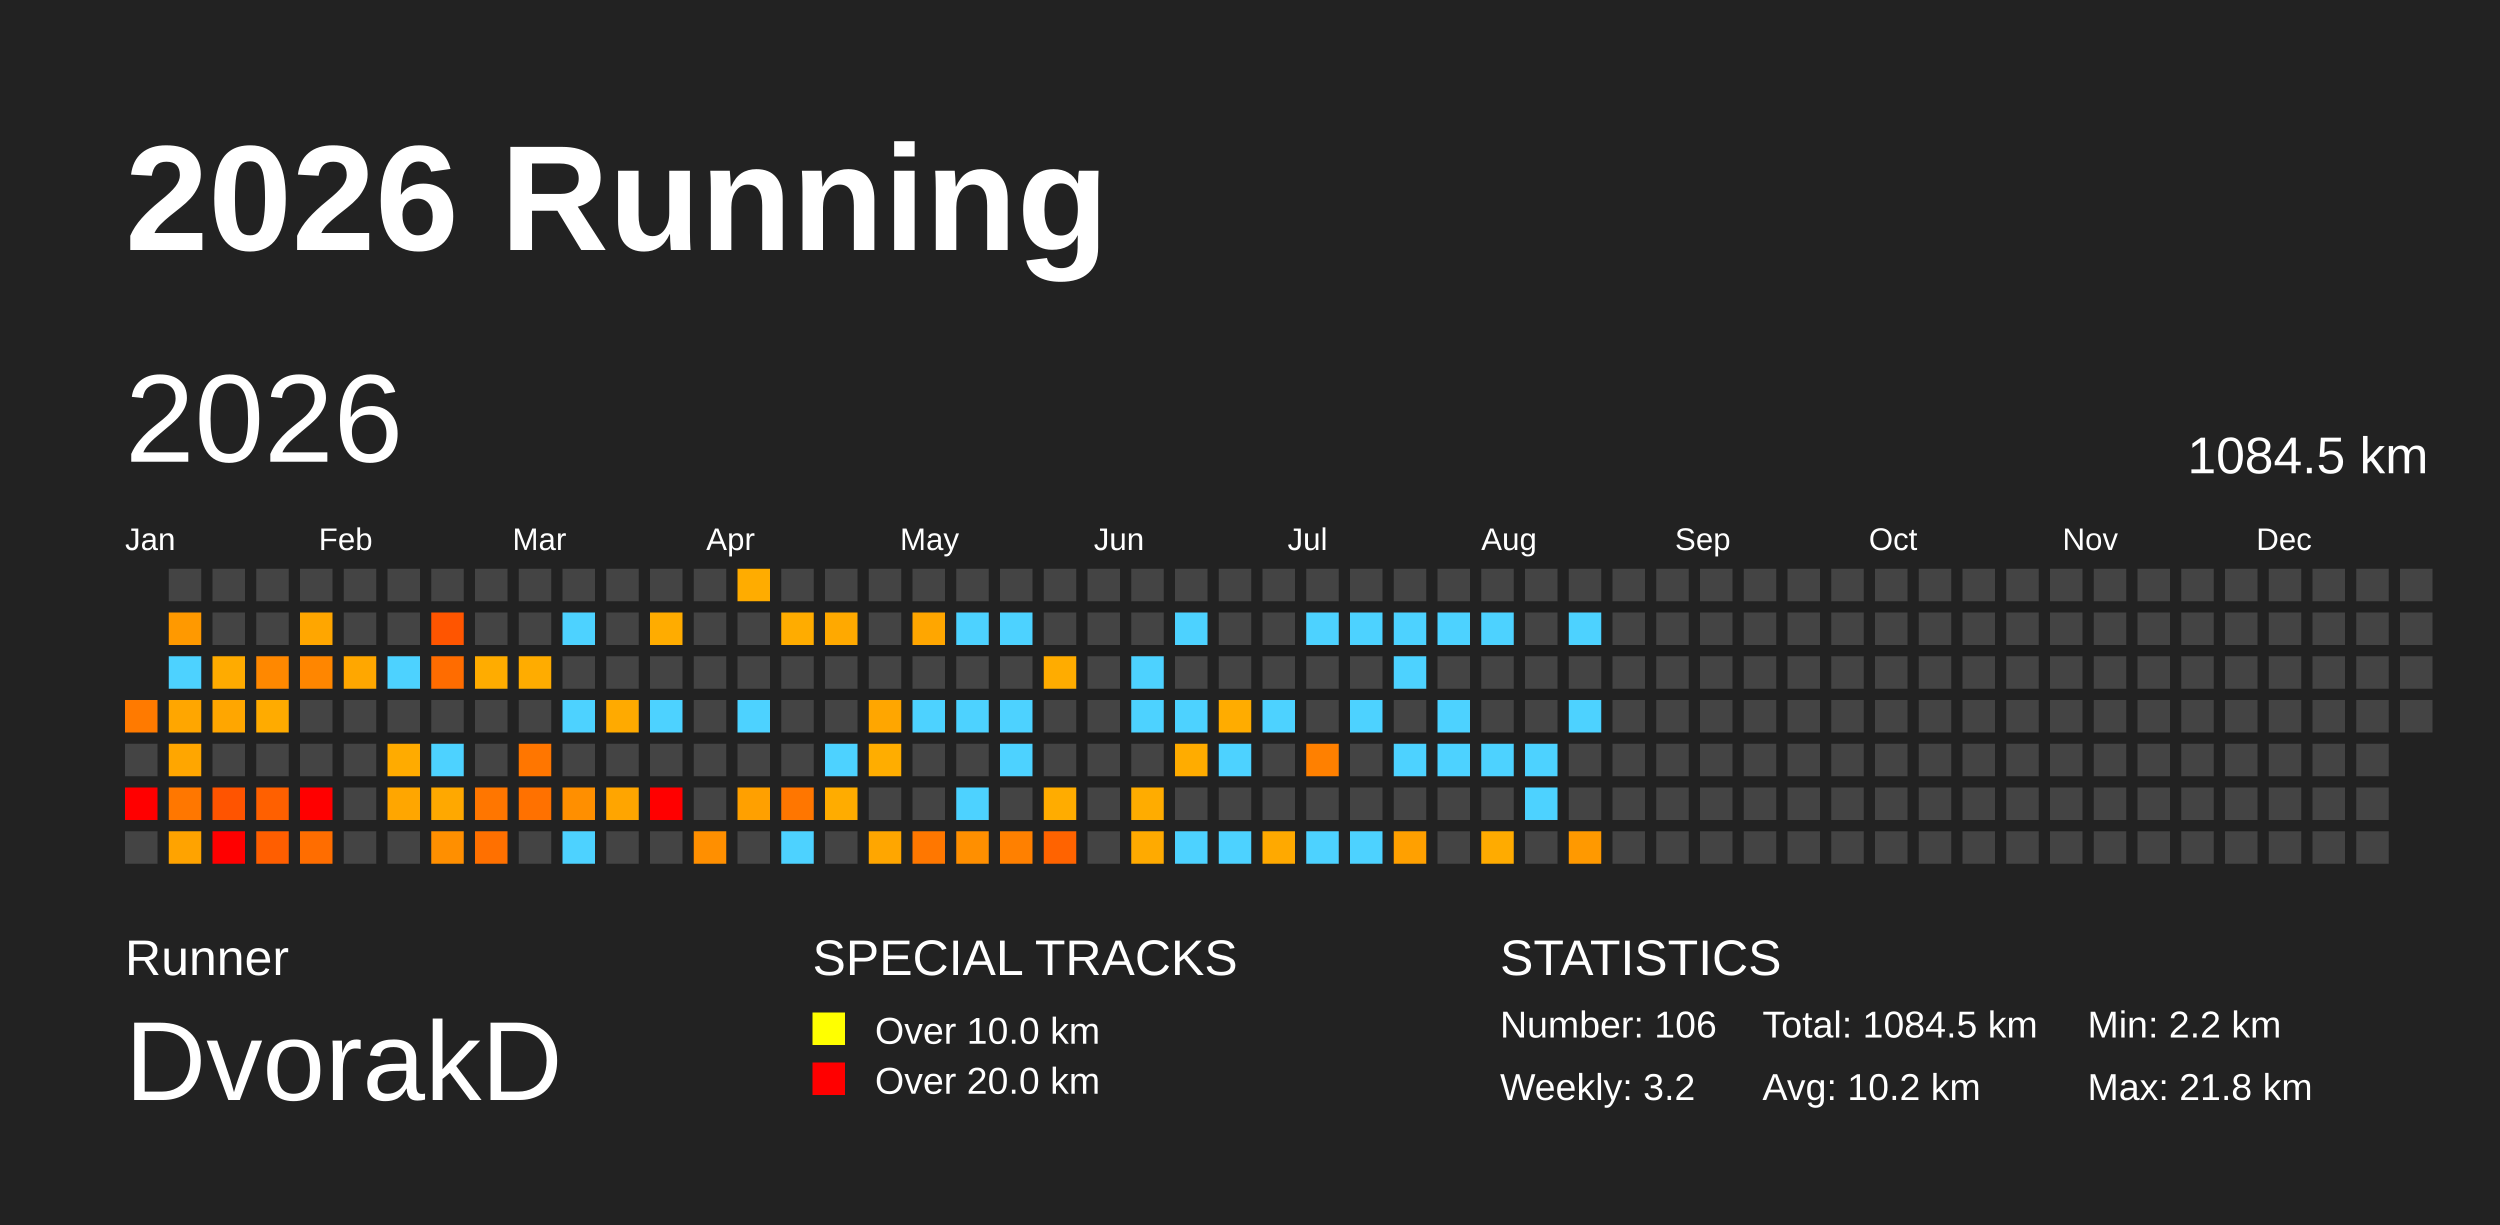
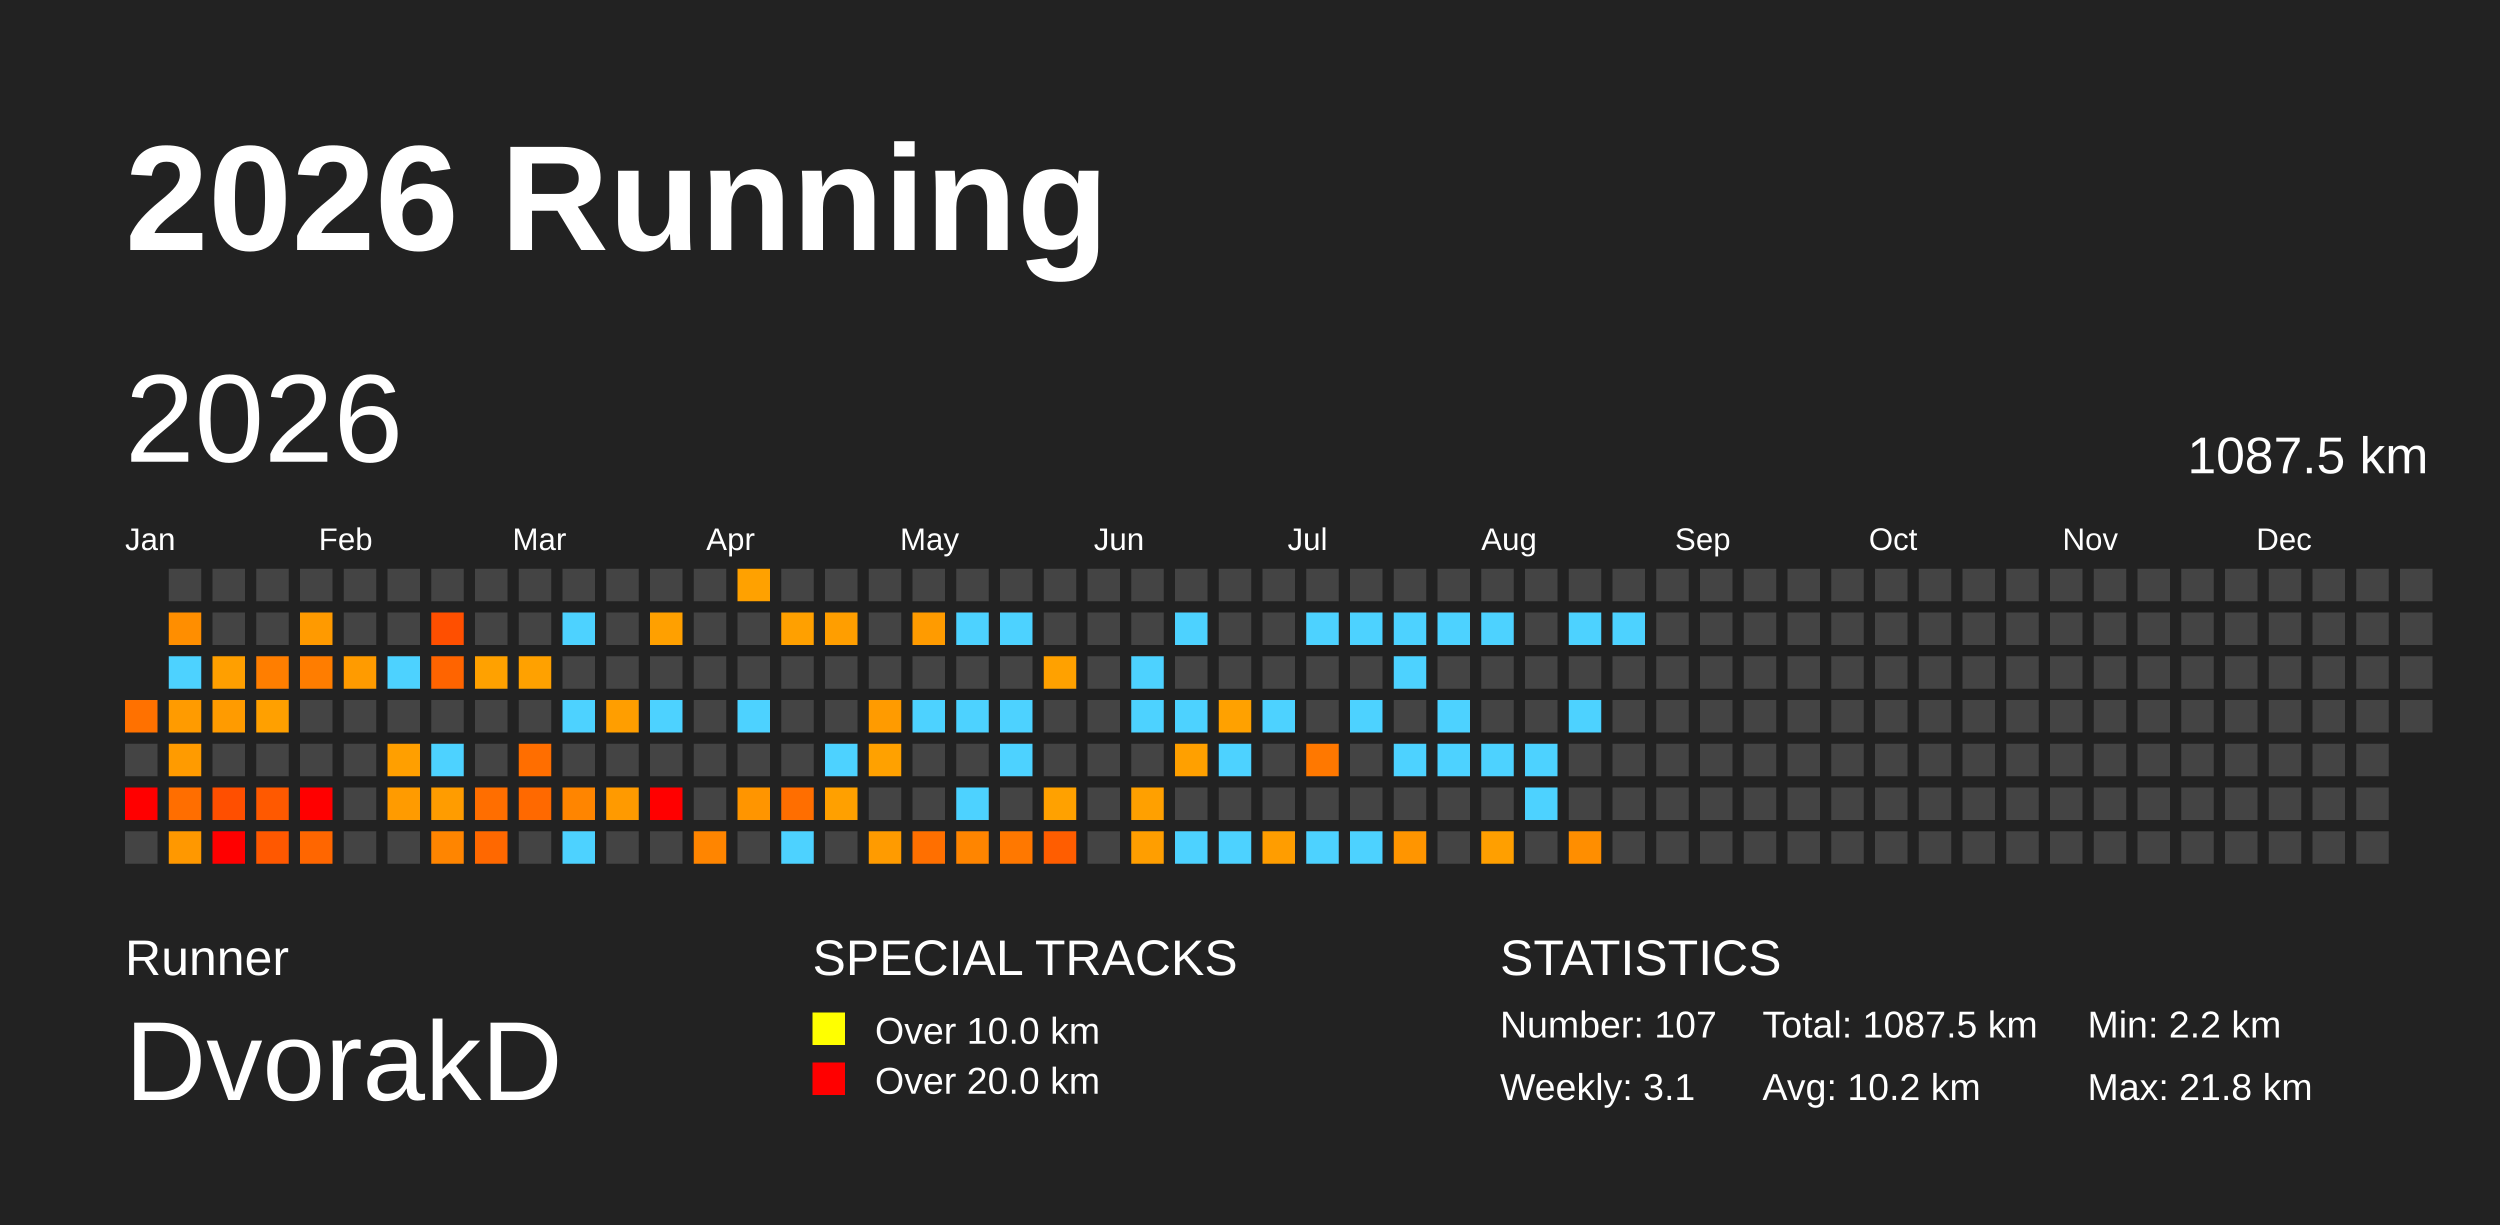
<svg xmlns="http://www.w3.org/2000/svg" baseProfile="full" height="98mm" version="1.1" viewBox="0,0,200,98" width="200mm">
  <defs />
  <rect fill="#222222" height="98" width="200" x="0" y="0" />
  <text fill="#FFFFFF" style="font-size:12px; font-family:Arial; font-weight:bold;" x="10" y="20">2026 Running</text>
  <text fill="#FFFFFF" style="font-size:4px; font-family:Arial" x="10" y="78">Runner</text>
  <text fill="#FFFFFF" style="font-size:9px; font-family:Arial" x="10" y="88">DvorakD</text>
  <text fill="#FFFFFF" style="font-size:4px; font-family:Arial" x="65" y="78">SPECIAL TRACKS</text>
  <rect fill="yellow" height="2.6" width="2.6" x="65" y="81" />
  <text fill="#FFFFFF" style="font-size:3px; font-family:Arial" x="70" y="83.5">Over 10.0 km</text>
  <rect fill="red" height="2.6" width="2.6" x="65" y="85" />
  <text fill="#FFFFFF" style="font-size:3px; font-family:Arial" x="70" y="87.5">Over 20.0 km</text>
  <text fill="#FFFFFF" style="font-size:4px; font-family:Arial" x="120" y="78">STATISTICS</text>
-   <text fill="#FFFFFF" style="font-size:3px; font-family:Arial" x="120" y="83">Number: 106</text>
-   <text fill="#FFFFFF" style="font-size:3px; font-family:Arial" x="120" y="88">Weekly: 3.2</text>
-   <text fill="#FFFFFF" style="font-size:3px; font-family:Arial" x="141" y="83">Total: 1084.5 km</text>
+   <text fill="#FFFFFF" style="font-size:3px; font-family:Arial" x="120" y="83">Number: 107</text>
+   <text fill="#FFFFFF" style="font-size:3px; font-family:Arial" x="120" y="88">Weekly: 3.1</text>
+   <text fill="#FFFFFF" style="font-size:3px; font-family:Arial" x="141" y="83">Total: 1087.5 km</text>
  <text fill="#FFFFFF" style="font-size:3px; font-family:Arial" x="141" y="88">Avg: 10.2 km</text>
  <text fill="#FFFFFF" style="font-size:3px; font-family:Arial" x="167" y="83">Min: 2.2 km</text>
  <text fill="#FFFFFF" style="font-size:3px; font-family:Arial" x="167" y="88">Max: 21.8 km</text>
  <text dominant-baseline="hanging" fill="#FFFFFF" style="font-size:10.0px; font-family:Arial;" x="10" y="30">2026</text>
-   <text dominant-baseline="hanging" fill="#FFFFFF" style="font-size:4.125px; font-family:Arial;" x="175" y="35">1084.5 km</text>
+   <text dominant-baseline="hanging" fill="#FFFFFF" style="font-size:4.125px; font-family:Arial;" x="175" y="35">1087.5 km</text>
  <text fill="#FFFFFF" style="font-size:2.5px; font-family:Arial" x="10.0" y="44">Jan</text>
  <text fill="#FFFFFF" style="font-size:2.5px; font-family:Arial" x="25.5" y="44">Feb</text>
  <text fill="#FFFFFF" style="font-size:2.5px; font-family:Arial" x="41.0" y="44">Mar</text>
  <text fill="#FFFFFF" style="font-size:2.5px; font-family:Arial" x="56.5" y="44">Apr</text>
  <text fill="#FFFFFF" style="font-size:2.5px; font-family:Arial" x="72.0" y="44">May</text>
  <text fill="#FFFFFF" style="font-size:2.5px; font-family:Arial" x="87.5" y="44">Jun</text>
  <text fill="#FFFFFF" style="font-size:2.5px; font-family:Arial" x="103.0" y="44">Jul</text>
  <text fill="#FFFFFF" style="font-size:2.5px; font-family:Arial" x="118.5" y="44">Aug</text>
  <text fill="#FFFFFF" style="font-size:2.5px; font-family:Arial" x="134.0" y="44">Sep</text>
  <text fill="#FFFFFF" style="font-size:2.5px; font-family:Arial" x="149.5" y="44">Oct</text>
  <text fill="#FFFFFF" style="font-size:2.5px; font-family:Arial" x="165.0" y="44">Nov</text>
  <text fill="#FFFFFF" style="font-size:2.5px; font-family:Arial" x="180.5" y="44">Dec</text>
-   <rect fill="#ff7a00" height="2.6" width="2.6" x="10.0" y="56.0" />
+   <rect fill="#ff7100" height="2.6" width="2.6" x="10.0" y="56.0" />
  <rect fill="#444444" height="2.6" width="2.6" x="10.0" y="59.5" />
  <rect fill="red" height="2.6" width="2.6" x="10.0" y="63.0" />
  <rect fill="#444444" height="2.6" width="2.6" x="10.0" y="66.5" />
  <rect fill="#444444" height="2.6" width="2.6" x="13.5" y="45.5" />
-   <rect fill="#ff9900" height="2.6" width="2.6" x="13.5" y="49.0" />
+   <rect fill="#ff8e00" height="2.6" width="2.6" x="13.5" y="49.0" />
  <rect fill="#4dd2ff" height="2.6" width="2.6" x="13.5" y="52.5" />
-   <rect fill="#ffa600" height="2.6" width="2.6" x="13.5" y="56.0" />
-   <rect fill="#ffa600" height="2.6" width="2.6" x="13.5" y="59.5" />
-   <rect fill="#ff7700" height="2.6" width="2.6" x="13.5" y="63.0" />
-   <rect fill="#ffa300" height="2.6" width="2.6" x="13.5" y="66.5" />
+   <rect fill="#ff9b00" height="2.6" width="2.6" x="13.5" y="56.0" />
+   <rect fill="#ff9b00" height="2.6" width="2.6" x="13.5" y="59.5" />
+   <rect fill="#ff6e00" height="2.6" width="2.6" x="13.5" y="63.0" />
+   <rect fill="#ff9800" height="2.6" width="2.6" x="13.5" y="66.5" />
  <rect fill="#444444" height="2.6" width="2.6" x="17.0" y="45.5" />
  <rect fill="#444444" height="2.6" width="2.6" x="17.0" y="49.0" />
-   <rect fill="#ffab00" height="2.6" width="2.6" x="17.0" y="52.5" />
-   <rect fill="#ffa600" height="2.6" width="2.6" x="17.0" y="56.0" />
+   <rect fill="#ff9f00" height="2.6" width="2.6" x="17.0" y="52.5" />
+   <rect fill="#ff9b00" height="2.6" width="2.6" x="17.0" y="56.0" />
  <rect fill="#444444" height="2.6" width="2.6" x="17.0" y="59.5" />
-   <rect fill="#ff5400" height="2.6" width="2.6" x="17.0" y="63.0" />
+   <rect fill="#ff4f00" height="2.6" width="2.6" x="17.0" y="63.0" />
  <rect fill="red" height="2.6" width="2.6" x="17.0" y="66.5" />
  <rect fill="#444444" height="2.6" width="2.6" x="20.5" y="45.5" />
  <rect fill="#444444" height="2.6" width="2.6" x="20.5" y="49.0" />
-   <rect fill="#ff8800" height="2.6" width="2.6" x="20.5" y="52.5" />
-   <rect fill="#ffab00" height="2.6" width="2.6" x="20.5" y="56.0" />
+   <rect fill="#ff7e00" height="2.6" width="2.6" x="20.5" y="52.5" />
+   <rect fill="#ffa000" height="2.6" width="2.6" x="20.5" y="56.0" />
  <rect fill="#444444" height="2.6" width="2.6" x="20.5" y="59.5" />
-   <rect fill="#ff6000" height="2.6" width="2.6" x="20.5" y="63.0" />
-   <rect fill="#ff5e00" height="2.6" width="2.6" x="20.5" y="66.5" />
+   <rect fill="#ff5900" height="2.6" width="2.6" x="20.5" y="63.0" />
+   <rect fill="#ff5800" height="2.6" width="2.6" x="20.5" y="66.5" />
  <rect fill="#444444" height="2.6" width="2.6" x="24.0" y="45.5" />
-   <rect fill="#ffa600" height="2.6" width="2.6" x="24.0" y="49.0" />
-   <rect fill="#ff8600" height="2.6" width="2.6" x="24.0" y="52.5" />
+   <rect fill="#ff9a00" height="2.6" width="2.6" x="24.0" y="49.0" />
+   <rect fill="#ff7d00" height="2.6" width="2.6" x="24.0" y="52.5" />
  <rect fill="#444444" height="2.6" width="2.6" x="24.0" y="56.0" />
  <rect fill="#444444" height="2.6" width="2.6" x="24.0" y="59.5" />
  <rect fill="red" height="2.6" width="2.6" x="24.0" y="63.0" />
-   <rect fill="#ff6d00" height="2.6" width="2.6" x="24.0" y="66.5" />
+   <rect fill="#ff6600" height="2.6" width="2.6" x="24.0" y="66.5" />
  <rect fill="#444444" height="2.6" width="2.6" x="27.5" y="45.5" />
  <rect fill="#444444" height="2.6" width="2.6" x="27.5" y="49.0" />
-   <rect fill="#ffa700" height="2.6" width="2.6" x="27.5" y="52.5" />
+   <rect fill="#ff9b00" height="2.6" width="2.6" x="27.5" y="52.5" />
  <rect fill="#444444" height="2.6" width="2.6" x="27.5" y="56.0" />
  <rect fill="#444444" height="2.6" width="2.6" x="27.5" y="59.5" />
  <rect fill="#444444" height="2.6" width="2.6" x="27.5" y="63.0" />
  <rect fill="#444444" height="2.6" width="2.6" x="27.5" y="66.5" />
  <rect fill="#444444" height="2.6" width="2.6" x="31.0" y="45.5" />
  <rect fill="#444444" height="2.6" width="2.6" x="31.0" y="49.0" />
  <rect fill="#4dd2ff" height="2.6" width="2.6" x="31.0" y="52.5" />
  <rect fill="#444444" height="2.6" width="2.6" x="31.0" y="56.0" />
-   <rect fill="#ffab00" height="2.6" width="2.6" x="31.0" y="59.5" />
-   <rect fill="#ffa600" height="2.6" width="2.6" x="31.0" y="63.0" />
+   <rect fill="#ff9f00" height="2.6" width="2.6" x="31.0" y="59.5" />
+   <rect fill="#ff9b00" height="2.6" width="2.6" x="31.0" y="63.0" />
  <rect fill="#444444" height="2.6" width="2.6" x="31.0" y="66.5" />
  <rect fill="#444444" height="2.6" width="2.6" x="34.5" y="45.5" />
-   <rect fill="#ff5500" height="2.6" width="2.6" x="34.5" y="49.0" />
-   <rect fill="#ff6c00" height="2.6" width="2.6" x="34.5" y="52.5" />
+   <rect fill="#ff4f00" height="2.6" width="2.6" x="34.5" y="49.0" />
+   <rect fill="#ff6400" height="2.6" width="2.6" x="34.5" y="52.5" />
  <rect fill="#444444" height="2.6" width="2.6" x="34.5" y="56.0" />
  <rect fill="#4dd2ff" height="2.6" width="2.6" x="34.5" y="59.5" />
-   <rect fill="#ffa800" height="2.6" width="2.6" x="34.5" y="63.0" />
-   <rect fill="#ff8f00" height="2.6" width="2.6" x="34.5" y="66.5" />
+   <rect fill="#ff9c00" height="2.6" width="2.6" x="34.5" y="63.0" />
+   <rect fill="#ff8500" height="2.6" width="2.6" x="34.5" y="66.5" />
  <rect fill="#444444" height="2.6" width="2.6" x="38.0" y="45.5" />
  <rect fill="#444444" height="2.6" width="2.6" x="38.0" y="49.0" />
-   <rect fill="#ffac00" height="2.6" width="2.6" x="38.0" y="52.5" />
+   <rect fill="#ffa100" height="2.6" width="2.6" x="38.0" y="52.5" />
  <rect fill="#444444" height="2.6" width="2.6" x="38.0" y="56.0" />
  <rect fill="#444444" height="2.6" width="2.6" x="38.0" y="59.5" />
-   <rect fill="#ff7600" height="2.6" width="2.6" x="38.0" y="63.0" />
-   <rect fill="#ff7000" height="2.6" width="2.6" x="38.0" y="66.5" />
+   <rect fill="#ff6e00" height="2.6" width="2.6" x="38.0" y="63.0" />
+   <rect fill="#ff6800" height="2.6" width="2.6" x="38.0" y="66.5" />
  <rect fill="#444444" height="2.6" width="2.6" x="41.5" y="45.5" />
  <rect fill="#444444" height="2.6" width="2.6" x="41.5" y="49.0" />
-   <rect fill="#ffac00" height="2.6" width="2.6" x="41.5" y="52.5" />
+   <rect fill="#ffa100" height="2.6" width="2.6" x="41.5" y="52.5" />
  <rect fill="#444444" height="2.6" width="2.6" x="41.5" y="56.0" />
-   <rect fill="#ff7600" height="2.6" width="2.6" x="41.5" y="59.5" />
-   <rect fill="#ff7100" height="2.6" width="2.6" x="41.5" y="63.0" />
+   <rect fill="#ff6e00" height="2.6" width="2.6" x="41.5" y="59.5" />
+   <rect fill="#ff6900" height="2.6" width="2.6" x="41.5" y="63.0" />
  <rect fill="#444444" height="2.6" width="2.6" x="41.5" y="66.5" />
  <rect fill="#444444" height="2.6" width="2.6" x="45.0" y="45.5" />
  <rect fill="#4dd2ff" height="2.6" width="2.6" x="45.0" y="49.0" />
  <rect fill="#444444" height="2.6" width="2.6" x="45.0" y="52.5" />
  <rect fill="#4dd2ff" height="2.6" width="2.6" x="45.0" y="56.0" />
  <rect fill="#444444" height="2.6" width="2.6" x="45.0" y="59.5" />
-   <rect fill="#ff8f00" height="2.6" width="2.6" x="45.0" y="63.0" />
+   <rect fill="#ff8500" height="2.6" width="2.6" x="45.0" y="63.0" />
  <rect fill="#4dd2ff" height="2.6" width="2.6" x="45.0" y="66.5" />
  <rect fill="#444444" height="2.6" width="2.6" x="48.5" y="45.5" />
  <rect fill="#444444" height="2.6" width="2.6" x="48.5" y="49.0" />
  <rect fill="#444444" height="2.6" width="2.6" x="48.5" y="52.5" />
-   <rect fill="#ffaa00" height="2.6" width="2.6" x="48.5" y="56.0" />
+   <rect fill="#ff9e00" height="2.6" width="2.6" x="48.5" y="56.0" />
  <rect fill="#444444" height="2.6" width="2.6" x="48.5" y="59.5" />
-   <rect fill="#ffa500" height="2.6" width="2.6" x="48.5" y="63.0" />
+   <rect fill="#ff9a00" height="2.6" width="2.6" x="48.5" y="63.0" />
  <rect fill="#444444" height="2.6" width="2.6" x="48.5" y="66.5" />
  <rect fill="#444444" height="2.6" width="2.6" x="52.0" y="45.5" />
-   <rect fill="#ffac00" height="2.6" width="2.6" x="52.0" y="49.0" />
+   <rect fill="#ffa000" height="2.6" width="2.6" x="52.0" y="49.0" />
  <rect fill="#444444" height="2.6" width="2.6" x="52.0" y="52.5" />
  <rect fill="#4dd2ff" height="2.6" width="2.6" x="52.0" y="56.0" />
  <rect fill="#444444" height="2.6" width="2.6" x="52.0" y="59.5" />
  <rect fill="red" height="2.6" width="2.6" x="52.0" y="63.0" />
  <rect fill="#444444" height="2.6" width="2.6" x="52.0" y="66.5" />
  <rect fill="#444444" height="2.6" width="2.6" x="55.5" y="45.5" />
  <rect fill="#444444" height="2.6" width="2.6" x="55.5" y="49.0" />
  <rect fill="#444444" height="2.6" width="2.6" x="55.5" y="52.5" />
  <rect fill="#444444" height="2.6" width="2.6" x="55.5" y="56.0" />
  <rect fill="#444444" height="2.6" width="2.6" x="55.5" y="59.5" />
  <rect fill="#444444" height="2.6" width="2.6" x="55.5" y="63.0" />
-   <rect fill="#ff8f00" height="2.6" width="2.6" x="55.5" y="66.5" />
-   <rect fill="#ffac00" height="2.6" width="2.6" x="59.0" y="45.5" />
+   <rect fill="#ff8500" height="2.6" width="2.6" x="55.5" y="66.5" />
+   <rect fill="#ffa100" height="2.6" width="2.6" x="59.0" y="45.5" />
  <rect fill="#444444" height="2.6" width="2.6" x="59.0" y="49.0" />
  <rect fill="#444444" height="2.6" width="2.6" x="59.0" y="52.5" />
  <rect fill="#4dd2ff" height="2.6" width="2.6" x="59.0" y="56.0" />
  <rect fill="#444444" height="2.6" width="2.6" x="59.0" y="59.5" />
-   <rect fill="#ffa000" height="2.6" width="2.6" x="59.0" y="63.0" />
+   <rect fill="#ff9500" height="2.6" width="2.6" x="59.0" y="63.0" />
  <rect fill="#444444" height="2.6" width="2.6" x="59.0" y="66.5" />
  <rect fill="#444444" height="2.6" width="2.6" x="62.5" y="45.5" />
-   <rect fill="#ffac00" height="2.6" width="2.6" x="62.5" y="49.0" />
+   <rect fill="#ffa000" height="2.6" width="2.6" x="62.5" y="49.0" />
  <rect fill="#444444" height="2.6" width="2.6" x="62.5" y="52.5" />
  <rect fill="#444444" height="2.6" width="2.6" x="62.5" y="56.0" />
  <rect fill="#444444" height="2.6" width="2.6" x="62.5" y="59.5" />
-   <rect fill="#ff7600" height="2.6" width="2.6" x="62.5" y="63.0" />
+   <rect fill="#ff6e00" height="2.6" width="2.6" x="62.5" y="63.0" />
  <rect fill="#4dd2ff" height="2.6" width="2.6" x="62.5" y="66.5" />
  <rect fill="#444444" height="2.6" width="2.6" x="66.0" y="45.5" />
-   <rect fill="#ffa900" height="2.6" width="2.6" x="66.0" y="49.0" />
+   <rect fill="#ff9e00" height="2.6" width="2.6" x="66.0" y="49.0" />
  <rect fill="#444444" height="2.6" width="2.6" x="66.0" y="52.5" />
  <rect fill="#444444" height="2.6" width="2.6" x="66.0" y="56.0" />
  <rect fill="#4dd2ff" height="2.6" width="2.6" x="66.0" y="59.5" />
-   <rect fill="#ffac00" height="2.6" width="2.6" x="66.0" y="63.0" />
+   <rect fill="#ffa000" height="2.6" width="2.6" x="66.0" y="63.0" />
  <rect fill="#444444" height="2.6" width="2.6" x="66.0" y="66.5" />
  <rect fill="#444444" height="2.6" width="2.6" x="69.5" y="45.5" />
  <rect fill="#444444" height="2.6" width="2.6" x="69.5" y="49.0" />
  <rect fill="#444444" height="2.6" width="2.6" x="69.5" y="52.5" />
-   <rect fill="#ffa600" height="2.6" width="2.6" x="69.5" y="56.0" />
-   <rect fill="#ffad00" height="2.6" width="2.6" x="69.5" y="59.5" />
+   <rect fill="#ff9b00" height="2.6" width="2.6" x="69.5" y="56.0" />
+   <rect fill="#ffa100" height="2.6" width="2.6" x="69.5" y="59.5" />
  <rect fill="#444444" height="2.6" width="2.6" x="69.5" y="63.0" />
-   <rect fill="#ffa600" height="2.6" width="2.6" x="69.5" y="66.5" />
+   <rect fill="#ff9b00" height="2.6" width="2.6" x="69.5" y="66.5" />
  <rect fill="#444444" height="2.6" width="2.6" x="73.0" y="45.5" />
-   <rect fill="#ffa600" height="2.6" width="2.6" x="73.0" y="49.0" />
+   <rect fill="#ff9b00" height="2.6" width="2.6" x="73.0" y="49.0" />
  <rect fill="#444444" height="2.6" width="2.6" x="73.0" y="52.5" />
  <rect fill="#4dd2ff" height="2.6" width="2.6" x="73.0" y="56.0" />
  <rect fill="#444444" height="2.6" width="2.6" x="73.0" y="59.5" />
  <rect fill="#444444" height="2.6" width="2.6" x="73.0" y="63.0" />
-   <rect fill="#ff7700" height="2.6" width="2.6" x="73.0" y="66.5" />
+   <rect fill="#ff6f00" height="2.6" width="2.6" x="73.0" y="66.5" />
  <rect fill="#444444" height="2.6" width="2.6" x="76.5" y="45.5" />
  <rect fill="#4dd2ff" height="2.6" width="2.6" x="76.5" y="49.0" />
  <rect fill="#444444" height="2.6" width="2.6" x="76.5" y="52.5" />
  <rect fill="#4dd2ff" height="2.6" width="2.6" x="76.5" y="56.0" />
  <rect fill="#444444" height="2.6" width="2.6" x="76.5" y="59.5" />
  <rect fill="#4dd2ff" height="2.6" width="2.6" x="76.5" y="63.0" />
-   <rect fill="#ff8f00" height="2.6" width="2.6" x="76.5" y="66.5" />
+   <rect fill="#ff8500" height="2.6" width="2.6" x="76.5" y="66.5" />
  <rect fill="#444444" height="2.6" width="2.6" x="80.0" y="45.5" />
  <rect fill="#4dd2ff" height="2.6" width="2.6" x="80.0" y="49.0" />
  <rect fill="#444444" height="2.6" width="2.6" x="80.0" y="52.5" />
  <rect fill="#4dd2ff" height="2.6" width="2.6" x="80.0" y="56.0" />
  <rect fill="#4dd2ff" height="2.6" width="2.6" x="80.0" y="59.5" />
  <rect fill="#444444" height="2.6" width="2.6" x="80.0" y="63.0" />
-   <rect fill="#ff8000" height="2.6" width="2.6" x="80.0" y="66.5" />
+   <rect fill="#ff7800" height="2.6" width="2.6" x="80.0" y="66.5" />
  <rect fill="#444444" height="2.6" width="2.6" x="83.5" y="45.5" />
  <rect fill="#444444" height="2.6" width="2.6" x="83.5" y="49.0" />
-   <rect fill="#ffac00" height="2.6" width="2.6" x="83.5" y="52.5" />
+   <rect fill="#ffa100" height="2.6" width="2.6" x="83.5" y="52.5" />
  <rect fill="#444444" height="2.6" width="2.6" x="83.5" y="56.0" />
  <rect fill="#444444" height="2.6" width="2.6" x="83.5" y="59.5" />
-   <rect fill="#ffac00" height="2.6" width="2.6" x="83.5" y="63.0" />
-   <rect fill="#ff6300" height="2.6" width="2.6" x="83.5" y="66.5" />
+   <rect fill="#ffa100" height="2.6" width="2.6" x="83.5" y="63.0" />
+   <rect fill="#ff5d00" height="2.6" width="2.6" x="83.5" y="66.5" />
  <rect fill="#444444" height="2.6" width="2.6" x="87.0" y="45.5" />
  <rect fill="#444444" height="2.6" width="2.6" x="87.0" y="49.0" />
  <rect fill="#444444" height="2.6" width="2.6" x="87.0" y="52.5" />
  <rect fill="#444444" height="2.6" width="2.6" x="87.0" y="56.0" />
  <rect fill="#444444" height="2.6" width="2.6" x="87.0" y="59.5" />
  <rect fill="#444444" height="2.6" width="2.6" x="87.0" y="63.0" />
  <rect fill="#444444" height="2.6" width="2.6" x="87.0" y="66.5" />
  <rect fill="#444444" height="2.6" width="2.6" x="90.5" y="45.5" />
  <rect fill="#444444" height="2.6" width="2.6" x="90.5" y="49.0" />
  <rect fill="#4dd2ff" height="2.6" width="2.6" x="90.5" y="52.5" />
  <rect fill="#4dd2ff" height="2.6" width="2.6" x="90.5" y="56.0" />
  <rect fill="#444444" height="2.6" width="2.6" x="90.5" y="59.5" />
-   <rect fill="#ffac00" height="2.6" width="2.6" x="90.5" y="63.0" />
-   <rect fill="#ffaa00" height="2.6" width="2.6" x="90.5" y="66.5" />
+   <rect fill="#ffa000" height="2.6" width="2.6" x="90.5" y="63.0" />
+   <rect fill="#ff9e00" height="2.6" width="2.6" x="90.5" y="66.5" />
  <rect fill="#444444" height="2.6" width="2.6" x="94.0" y="45.5" />
  <rect fill="#4dd2ff" height="2.6" width="2.6" x="94.0" y="49.0" />
  <rect fill="#444444" height="2.6" width="2.6" x="94.0" y="52.5" />
  <rect fill="#4dd2ff" height="2.6" width="2.6" x="94.0" y="56.0" />
-   <rect fill="#ffac00" height="2.6" width="2.6" x="94.0" y="59.5" />
+   <rect fill="#ffa000" height="2.6" width="2.6" x="94.0" y="59.5" />
  <rect fill="#444444" height="2.6" width="2.6" x="94.0" y="63.0" />
  <rect fill="#4dd2ff" height="2.6" width="2.6" x="94.0" y="66.5" />
  <rect fill="#444444" height="2.6" width="2.6" x="97.5" y="45.5" />
  <rect fill="#444444" height="2.6" width="2.6" x="97.5" y="49.0" />
  <rect fill="#444444" height="2.6" width="2.6" x="97.5" y="52.5" />
-   <rect fill="#ffac00" height="2.6" width="2.6" x="97.5" y="56.0" />
+   <rect fill="#ffa100" height="2.6" width="2.6" x="97.5" y="56.0" />
  <rect fill="#4dd2ff" height="2.6" width="2.6" x="97.5" y="59.5" />
  <rect fill="#444444" height="2.6" width="2.6" x="97.5" y="63.0" />
  <rect fill="#4dd2ff" height="2.6" width="2.6" x="97.5" y="66.5" />
  <rect fill="#444444" height="2.6" width="2.6" x="101.0" y="45.5" />
  <rect fill="#444444" height="2.6" width="2.6" x="101.0" y="49.0" />
  <rect fill="#444444" height="2.6" width="2.6" x="101.0" y="52.5" />
  <rect fill="#4dd2ff" height="2.6" width="2.6" x="101.0" y="56.0" />
  <rect fill="#444444" height="2.6" width="2.6" x="101.0" y="59.5" />
  <rect fill="#444444" height="2.6" width="2.6" x="101.0" y="63.0" />
-   <rect fill="#ffa900" height="2.6" width="2.6" x="101.0" y="66.5" />
+   <rect fill="#ff9d00" height="2.6" width="2.6" x="101.0" y="66.5" />
  <rect fill="#444444" height="2.6" width="2.6" x="104.5" y="45.5" />
  <rect fill="#4dd2ff" height="2.6" width="2.6" x="104.5" y="49.0" />
  <rect fill="#444444" height="2.6" width="2.6" x="104.5" y="52.5" />
  <rect fill="#444444" height="2.6" width="2.6" x="104.5" y="56.0" />
-   <rect fill="#ff8000" height="2.6" width="2.6" x="104.5" y="59.5" />
+   <rect fill="#ff7800" height="2.6" width="2.6" x="104.5" y="59.5" />
  <rect fill="#444444" height="2.6" width="2.6" x="104.5" y="63.0" />
  <rect fill="#4dd2ff" height="2.6" width="2.6" x="104.5" y="66.5" />
  <rect fill="#444444" height="2.6" width="2.6" x="108.0" y="45.5" />
  <rect fill="#4dd2ff" height="2.6" width="2.6" x="108.0" y="49.0" />
  <rect fill="#444444" height="2.6" width="2.6" x="108.0" y="52.5" />
  <rect fill="#4dd2ff" height="2.6" width="2.6" x="108.0" y="56.0" />
  <rect fill="#444444" height="2.6" width="2.6" x="108.0" y="59.5" />
  <rect fill="#444444" height="2.6" width="2.6" x="108.0" y="63.0" />
  <rect fill="#4dd2ff" height="2.6" width="2.6" x="108.0" y="66.5" />
  <rect fill="#444444" height="2.6" width="2.6" x="111.5" y="45.5" />
  <rect fill="#4dd2ff" height="2.6" width="2.6" x="111.5" y="49.0" />
  <rect fill="#4dd2ff" height="2.6" width="2.6" x="111.5" y="52.5" />
  <rect fill="#444444" height="2.6" width="2.6" x="111.5" y="56.0" />
  <rect fill="#4dd2ff" height="2.6" width="2.6" x="111.5" y="59.5" />
  <rect fill="#444444" height="2.6" width="2.6" x="111.5" y="63.0" />
-   <rect fill="#ffa000" height="2.6" width="2.6" x="111.5" y="66.5" />
+   <rect fill="#ff9500" height="2.6" width="2.6" x="111.5" y="66.5" />
  <rect fill="#444444" height="2.6" width="2.6" x="115.0" y="45.5" />
  <rect fill="#4dd2ff" height="2.6" width="2.6" x="115.0" y="49.0" />
  <rect fill="#444444" height="2.6" width="2.6" x="115.0" y="52.5" />
  <rect fill="#4dd2ff" height="2.6" width="2.6" x="115.0" y="56.0" />
  <rect fill="#4dd2ff" height="2.6" width="2.6" x="115.0" y="59.5" />
  <rect fill="#444444" height="2.6" width="2.6" x="115.0" y="63.0" />
  <rect fill="#444444" height="2.6" width="2.6" x="115.0" y="66.5" />
  <rect fill="#444444" height="2.6" width="2.6" x="118.5" y="45.5" />
  <rect fill="#4dd2ff" height="2.6" width="2.6" x="118.5" y="49.0" />
  <rect fill="#444444" height="2.6" width="2.6" x="118.5" y="52.5" />
  <rect fill="#444444" height="2.6" width="2.6" x="118.5" y="56.0" />
  <rect fill="#4dd2ff" height="2.6" width="2.6" x="118.5" y="59.5" />
  <rect fill="#444444" height="2.6" width="2.6" x="118.5" y="63.0" />
-   <rect fill="#ffab00" height="2.6" width="2.6" x="118.5" y="66.5" />
+   <rect fill="#ff9f00" height="2.6" width="2.6" x="118.5" y="66.5" />
  <rect fill="#444444" height="2.6" width="2.6" x="122.0" y="45.5" />
  <rect fill="#444444" height="2.6" width="2.6" x="122.0" y="49.0" />
  <rect fill="#444444" height="2.6" width="2.6" x="122.0" y="52.5" />
  <rect fill="#444444" height="2.6" width="2.6" x="122.0" y="56.0" />
  <rect fill="#4dd2ff" height="2.6" width="2.6" x="122.0" y="59.5" />
  <rect fill="#4dd2ff" height="2.6" width="2.6" x="122.0" y="63.0" />
  <rect fill="#444444" height="2.6" width="2.6" x="122.0" y="66.5" />
  <rect fill="#444444" height="2.6" width="2.6" x="125.5" y="45.5" />
  <rect fill="#4dd2ff" height="2.6" width="2.6" x="125.5" y="49.0" />
  <rect fill="#444444" height="2.6" width="2.6" x="125.5" y="52.5" />
  <rect fill="#4dd2ff" height="2.6" width="2.6" x="125.5" y="56.0" />
  <rect fill="#444444" height="2.6" width="2.6" x="125.5" y="59.5" />
  <rect fill="#444444" height="2.6" width="2.6" x="125.5" y="63.0" />
-   <rect fill="#ff9900" height="2.6" width="2.6" x="125.5" y="66.5" />
+   <rect fill="#ff8e00" height="2.6" width="2.6" x="125.5" y="66.5" />
  <rect fill="#444444" height="2.6" width="2.6" x="129.0" y="45.5" />
-   <rect fill="#444444" height="2.6" width="2.6" x="129.0" y="49.0" />
+   <rect fill="#4dd2ff" height="2.6" width="2.6" x="129.0" y="49.0" />
  <rect fill="#444444" height="2.6" width="2.6" x="129.0" y="52.5" />
  <rect fill="#444444" height="2.6" width="2.6" x="129.0" y="56.0" />
  <rect fill="#444444" height="2.6" width="2.6" x="129.0" y="59.5" />
  <rect fill="#444444" height="2.6" width="2.6" x="129.0" y="63.0" />
  <rect fill="#444444" height="2.6" width="2.6" x="129.0" y="66.5" />
  <rect fill="#444444" height="2.6" width="2.6" x="132.5" y="45.5" />
  <rect fill="#444444" height="2.6" width="2.6" x="132.5" y="49.0" />
  <rect fill="#444444" height="2.6" width="2.6" x="132.5" y="52.5" />
  <rect fill="#444444" height="2.6" width="2.6" x="132.5" y="56.0" />
  <rect fill="#444444" height="2.6" width="2.6" x="132.5" y="59.5" />
  <rect fill="#444444" height="2.6" width="2.6" x="132.5" y="63.0" />
  <rect fill="#444444" height="2.6" width="2.6" x="132.5" y="66.5" />
  <rect fill="#444444" height="2.6" width="2.6" x="136.0" y="45.5" />
  <rect fill="#444444" height="2.6" width="2.6" x="136.0" y="49.0" />
  <rect fill="#444444" height="2.6" width="2.6" x="136.0" y="52.5" />
  <rect fill="#444444" height="2.6" width="2.6" x="136.0" y="56.0" />
  <rect fill="#444444" height="2.6" width="2.6" x="136.0" y="59.5" />
  <rect fill="#444444" height="2.6" width="2.6" x="136.0" y="63.0" />
  <rect fill="#444444" height="2.6" width="2.6" x="136.0" y="66.5" />
  <rect fill="#444444" height="2.6" width="2.6" x="139.5" y="45.5" />
  <rect fill="#444444" height="2.6" width="2.6" x="139.5" y="49.0" />
  <rect fill="#444444" height="2.6" width="2.6" x="139.5" y="52.5" />
  <rect fill="#444444" height="2.6" width="2.6" x="139.5" y="56.0" />
  <rect fill="#444444" height="2.6" width="2.6" x="139.5" y="59.5" />
  <rect fill="#444444" height="2.6" width="2.6" x="139.5" y="63.0" />
  <rect fill="#444444" height="2.6" width="2.6" x="139.5" y="66.5" />
  <rect fill="#444444" height="2.6" width="2.6" x="143.0" y="45.5" />
  <rect fill="#444444" height="2.6" width="2.6" x="143.0" y="49.0" />
  <rect fill="#444444" height="2.6" width="2.6" x="143.0" y="52.5" />
  <rect fill="#444444" height="2.6" width="2.6" x="143.0" y="56.0" />
  <rect fill="#444444" height="2.6" width="2.6" x="143.0" y="59.5" />
  <rect fill="#444444" height="2.6" width="2.6" x="143.0" y="63.0" />
  <rect fill="#444444" height="2.6" width="2.6" x="143.0" y="66.5" />
  <rect fill="#444444" height="2.6" width="2.6" x="146.5" y="45.5" />
  <rect fill="#444444" height="2.6" width="2.6" x="146.5" y="49.0" />
  <rect fill="#444444" height="2.6" width="2.6" x="146.5" y="52.5" />
  <rect fill="#444444" height="2.6" width="2.6" x="146.5" y="56.0" />
  <rect fill="#444444" height="2.6" width="2.6" x="146.5" y="59.5" />
  <rect fill="#444444" height="2.6" width="2.6" x="146.5" y="63.0" />
  <rect fill="#444444" height="2.6" width="2.6" x="146.5" y="66.5" />
  <rect fill="#444444" height="2.6" width="2.6" x="150.0" y="45.5" />
  <rect fill="#444444" height="2.6" width="2.6" x="150.0" y="49.0" />
  <rect fill="#444444" height="2.6" width="2.6" x="150.0" y="52.5" />
  <rect fill="#444444" height="2.6" width="2.6" x="150.0" y="56.0" />
  <rect fill="#444444" height="2.6" width="2.6" x="150.0" y="59.5" />
  <rect fill="#444444" height="2.6" width="2.6" x="150.0" y="63.0" />
  <rect fill="#444444" height="2.6" width="2.6" x="150.0" y="66.5" />
  <rect fill="#444444" height="2.6" width="2.6" x="153.5" y="45.5" />
  <rect fill="#444444" height="2.6" width="2.6" x="153.5" y="49.0" />
  <rect fill="#444444" height="2.6" width="2.6" x="153.5" y="52.5" />
  <rect fill="#444444" height="2.6" width="2.6" x="153.5" y="56.0" />
  <rect fill="#444444" height="2.6" width="2.6" x="153.5" y="59.5" />
  <rect fill="#444444" height="2.6" width="2.6" x="153.5" y="63.0" />
  <rect fill="#444444" height="2.6" width="2.6" x="153.5" y="66.5" />
  <rect fill="#444444" height="2.6" width="2.6" x="157.0" y="45.5" />
  <rect fill="#444444" height="2.6" width="2.6" x="157.0" y="49.0" />
  <rect fill="#444444" height="2.6" width="2.6" x="157.0" y="52.5" />
  <rect fill="#444444" height="2.6" width="2.6" x="157.0" y="56.0" />
  <rect fill="#444444" height="2.6" width="2.6" x="157.0" y="59.5" />
  <rect fill="#444444" height="2.6" width="2.6" x="157.0" y="63.0" />
  <rect fill="#444444" height="2.6" width="2.6" x="157.0" y="66.5" />
  <rect fill="#444444" height="2.6" width="2.6" x="160.5" y="45.5" />
  <rect fill="#444444" height="2.6" width="2.6" x="160.5" y="49.0" />
  <rect fill="#444444" height="2.6" width="2.6" x="160.5" y="52.5" />
  <rect fill="#444444" height="2.6" width="2.6" x="160.5" y="56.0" />
  <rect fill="#444444" height="2.6" width="2.6" x="160.5" y="59.5" />
  <rect fill="#444444" height="2.6" width="2.6" x="160.5" y="63.0" />
  <rect fill="#444444" height="2.6" width="2.6" x="160.5" y="66.5" />
  <rect fill="#444444" height="2.6" width="2.6" x="164.0" y="45.5" />
  <rect fill="#444444" height="2.6" width="2.6" x="164.0" y="49.0" />
  <rect fill="#444444" height="2.6" width="2.6" x="164.0" y="52.5" />
  <rect fill="#444444" height="2.6" width="2.6" x="164.0" y="56.0" />
  <rect fill="#444444" height="2.6" width="2.6" x="164.0" y="59.5" />
  <rect fill="#444444" height="2.6" width="2.6" x="164.0" y="63.0" />
  <rect fill="#444444" height="2.6" width="2.6" x="164.0" y="66.5" />
  <rect fill="#444444" height="2.6" width="2.6" x="167.5" y="45.5" />
  <rect fill="#444444" height="2.6" width="2.6" x="167.5" y="49.0" />
  <rect fill="#444444" height="2.6" width="2.6" x="167.5" y="52.5" />
  <rect fill="#444444" height="2.6" width="2.6" x="167.5" y="56.0" />
  <rect fill="#444444" height="2.6" width="2.6" x="167.5" y="59.5" />
  <rect fill="#444444" height="2.6" width="2.6" x="167.5" y="63.0" />
  <rect fill="#444444" height="2.6" width="2.6" x="167.5" y="66.5" />
  <rect fill="#444444" height="2.6" width="2.6" x="171.0" y="45.5" />
  <rect fill="#444444" height="2.6" width="2.6" x="171.0" y="49.0" />
  <rect fill="#444444" height="2.6" width="2.6" x="171.0" y="52.5" />
  <rect fill="#444444" height="2.6" width="2.6" x="171.0" y="56.0" />
  <rect fill="#444444" height="2.6" width="2.6" x="171.0" y="59.5" />
  <rect fill="#444444" height="2.6" width="2.6" x="171.0" y="63.0" />
  <rect fill="#444444" height="2.6" width="2.6" x="171.0" y="66.5" />
  <rect fill="#444444" height="2.6" width="2.6" x="174.5" y="45.5" />
  <rect fill="#444444" height="2.6" width="2.6" x="174.5" y="49.0" />
  <rect fill="#444444" height="2.6" width="2.6" x="174.5" y="52.5" />
  <rect fill="#444444" height="2.6" width="2.6" x="174.5" y="56.0" />
  <rect fill="#444444" height="2.6" width="2.6" x="174.5" y="59.5" />
  <rect fill="#444444" height="2.6" width="2.6" x="174.5" y="63.0" />
  <rect fill="#444444" height="2.6" width="2.6" x="174.5" y="66.5" />
  <rect fill="#444444" height="2.6" width="2.6" x="178.0" y="45.5" />
  <rect fill="#444444" height="2.6" width="2.6" x="178.0" y="49.0" />
  <rect fill="#444444" height="2.6" width="2.6" x="178.0" y="52.5" />
  <rect fill="#444444" height="2.6" width="2.6" x="178.0" y="56.0" />
  <rect fill="#444444" height="2.6" width="2.6" x="178.0" y="59.5" />
  <rect fill="#444444" height="2.6" width="2.6" x="178.0" y="63.0" />
  <rect fill="#444444" height="2.6" width="2.6" x="178.0" y="66.5" />
  <rect fill="#444444" height="2.6" width="2.6" x="181.5" y="45.5" />
  <rect fill="#444444" height="2.6" width="2.6" x="181.5" y="49.0" />
  <rect fill="#444444" height="2.6" width="2.6" x="181.5" y="52.5" />
  <rect fill="#444444" height="2.6" width="2.6" x="181.5" y="56.0" />
  <rect fill="#444444" height="2.6" width="2.6" x="181.5" y="59.5" />
  <rect fill="#444444" height="2.6" width="2.6" x="181.5" y="63.0" />
  <rect fill="#444444" height="2.6" width="2.6" x="181.5" y="66.5" />
  <rect fill="#444444" height="2.6" width="2.6" x="185.0" y="45.5" />
  <rect fill="#444444" height="2.6" width="2.6" x="185.0" y="49.0" />
  <rect fill="#444444" height="2.6" width="2.6" x="185.0" y="52.5" />
  <rect fill="#444444" height="2.6" width="2.6" x="185.0" y="56.0" />
  <rect fill="#444444" height="2.6" width="2.6" x="185.0" y="59.5" />
  <rect fill="#444444" height="2.6" width="2.6" x="185.0" y="63.0" />
  <rect fill="#444444" height="2.6" width="2.6" x="185.0" y="66.5" />
  <rect fill="#444444" height="2.6" width="2.6" x="188.5" y="45.5" />
  <rect fill="#444444" height="2.6" width="2.6" x="188.5" y="49.0" />
  <rect fill="#444444" height="2.6" width="2.6" x="188.5" y="52.5" />
  <rect fill="#444444" height="2.6" width="2.6" x="188.5" y="56.0" />
  <rect fill="#444444" height="2.6" width="2.6" x="188.5" y="59.5" />
  <rect fill="#444444" height="2.6" width="2.6" x="188.5" y="63.0" />
  <rect fill="#444444" height="2.6" width="2.6" x="188.5" y="66.5" />
  <rect fill="#444444" height="2.6" width="2.6" x="192.0" y="45.5" />
  <rect fill="#444444" height="2.6" width="2.6" x="192.0" y="49.0" />
  <rect fill="#444444" height="2.6" width="2.6" x="192.0" y="52.5" />
  <rect fill="#444444" height="2.6" width="2.6" x="192.0" y="56.0" />
</svg>
